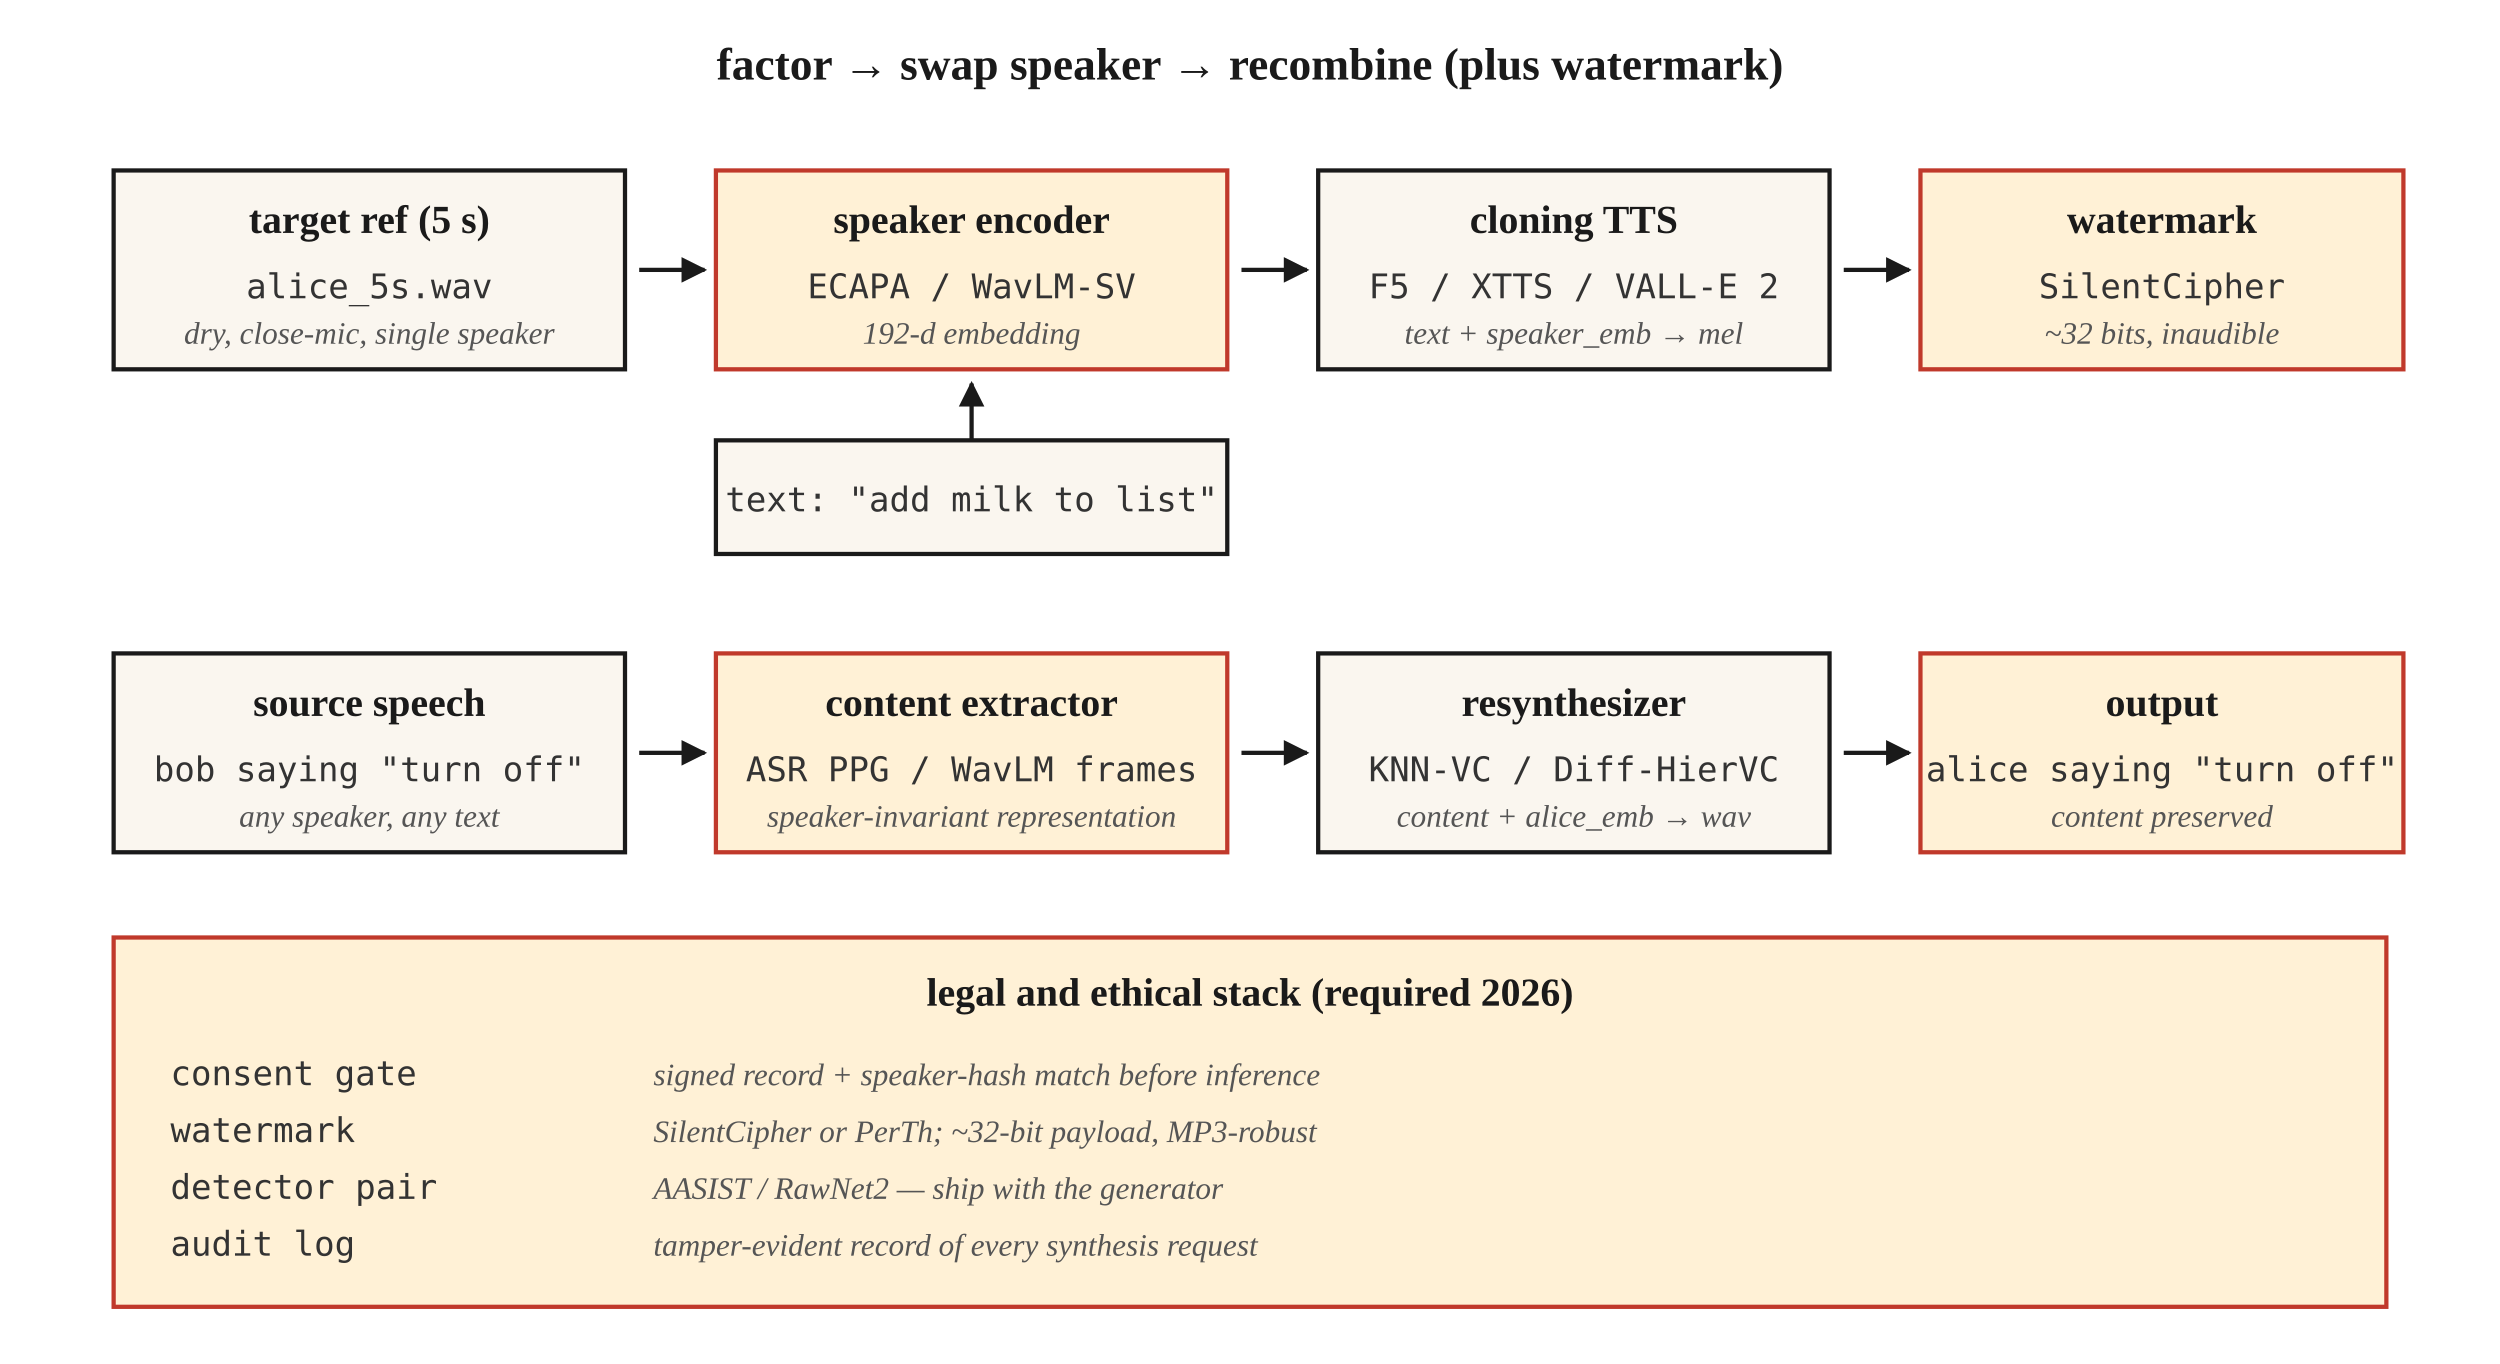
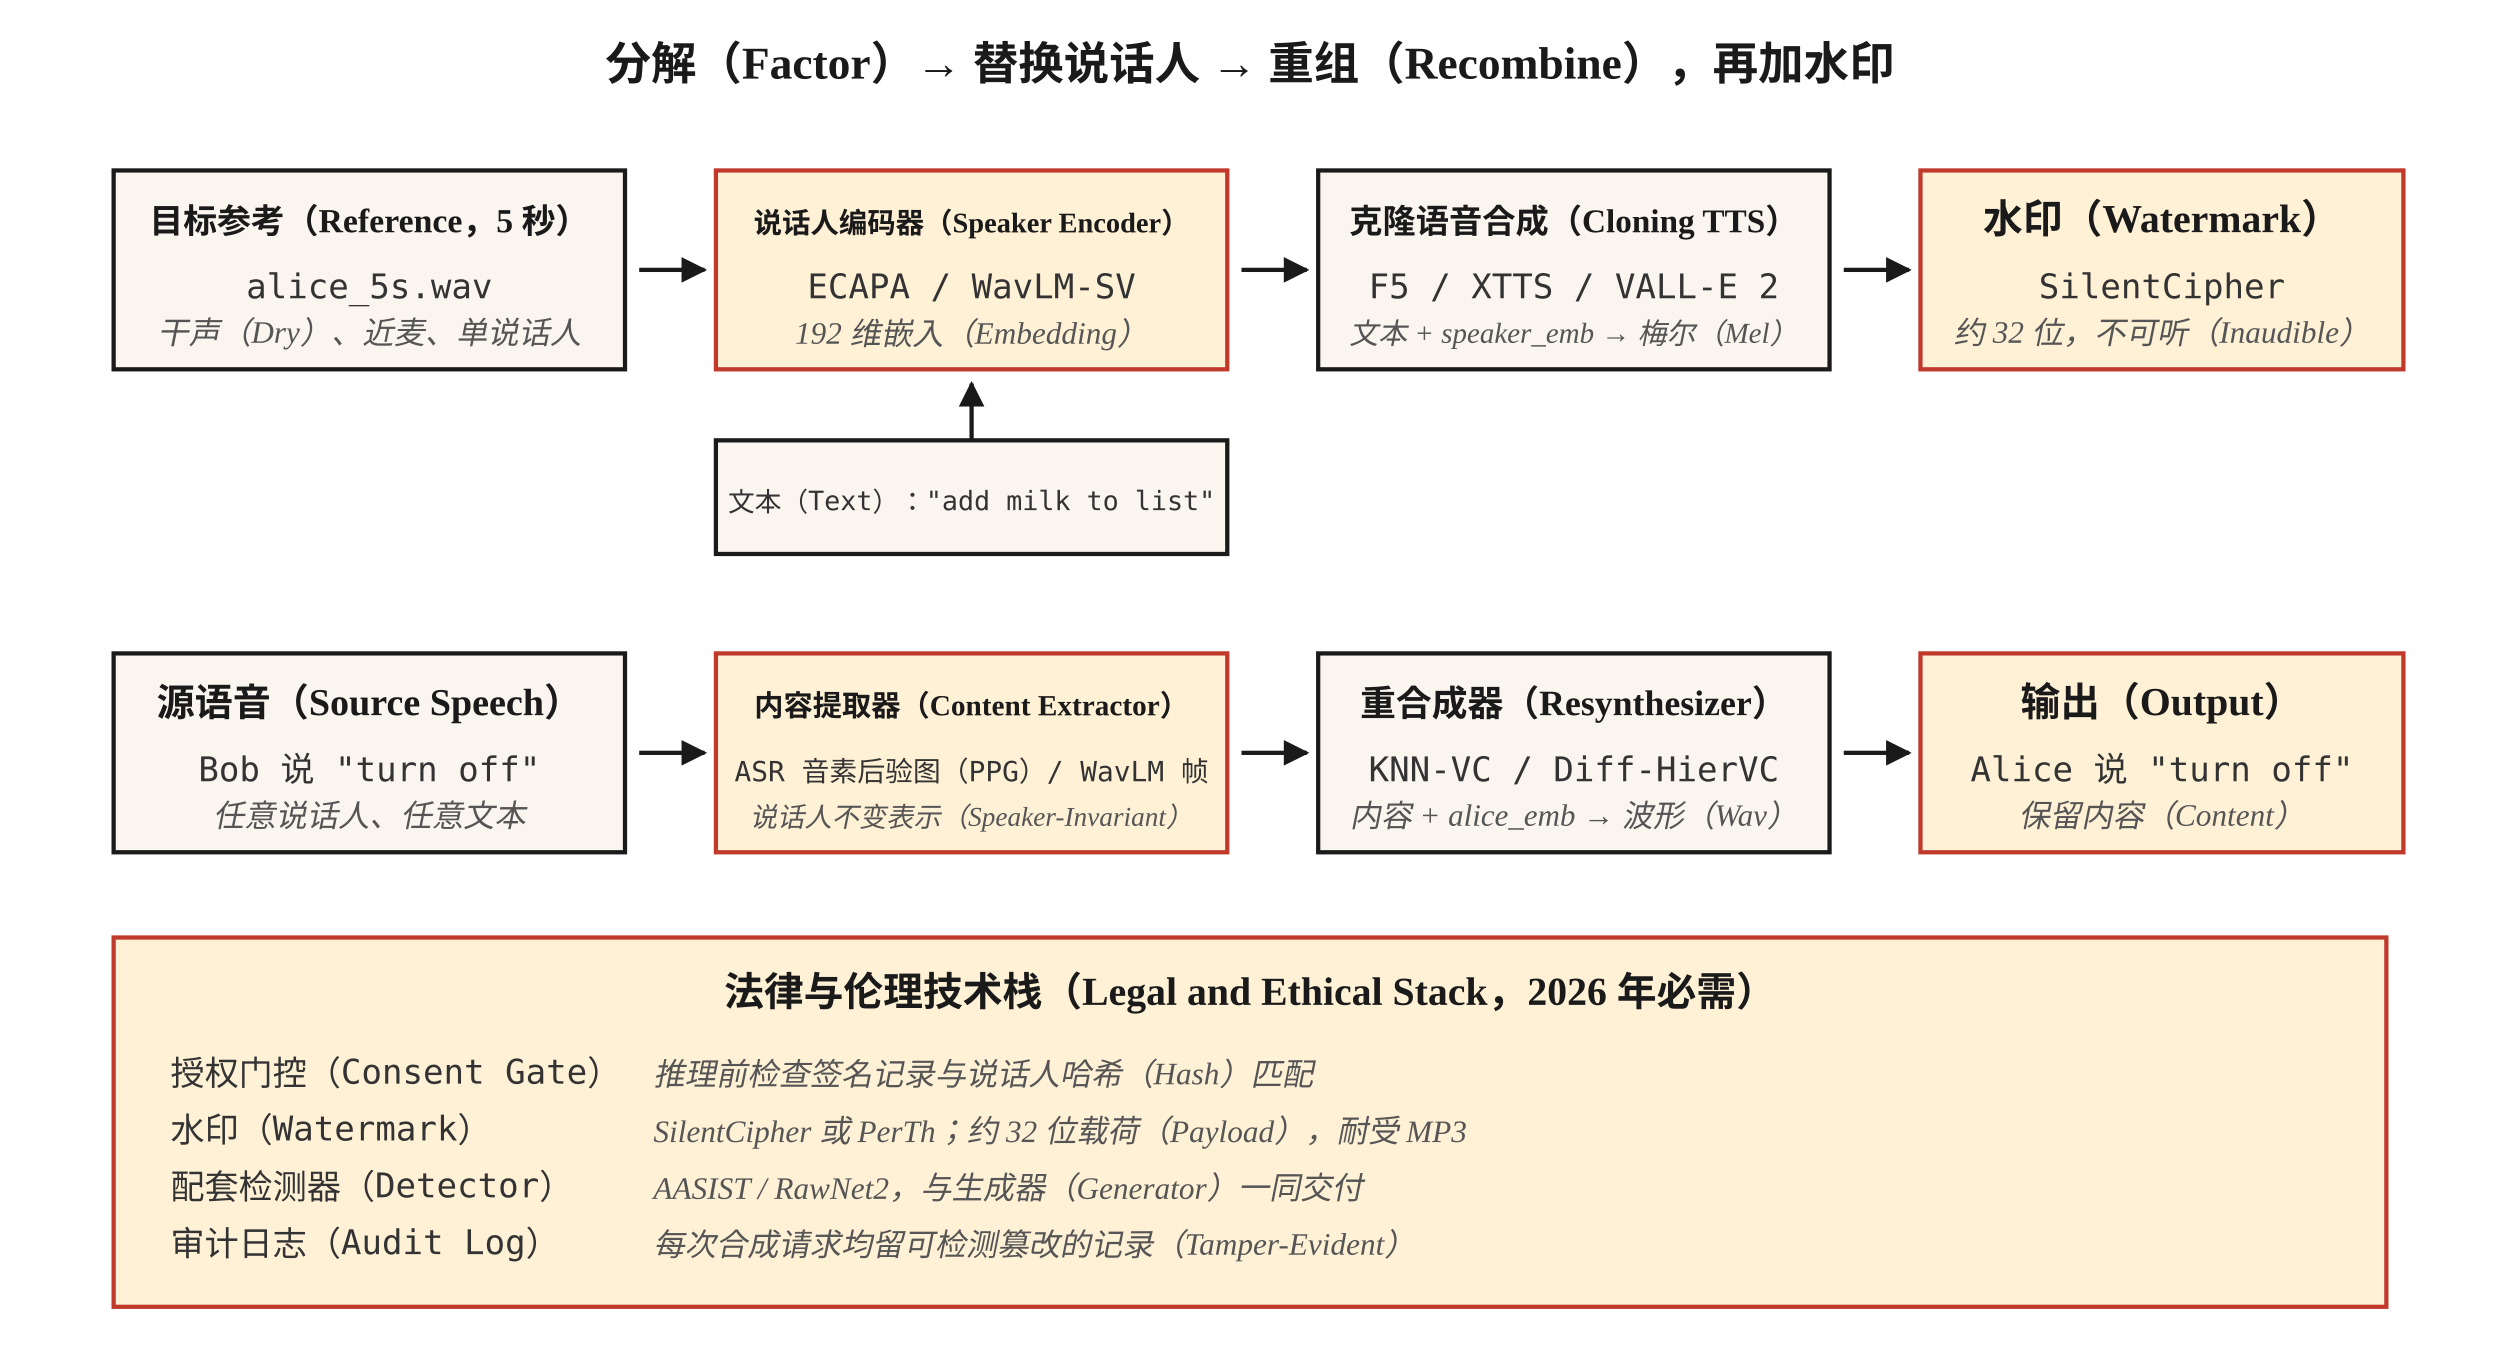
<svg xmlns="http://www.w3.org/2000/svg" viewBox="0 0 880 480" font-family="Georgia, 'Times New Roman', serif">
  <defs>
    <marker id="arrow" viewBox="0 0 10 10" refX="9" refY="5" markerWidth="6" markerHeight="6" orient="auto">
      <path d="M0,0 L10,5 L0,10 z" fill="#1a1a1a" />
    </marker>
    <style>
      .box { fill: #faf6ef; stroke: #1a1a1a; stroke-width: 1.5; }
      .hot { fill: #fff1d6; stroke: #c0392b; stroke-width: 1.5; }
      .label { font-size: 14px; font-weight: 600; fill: #1a1a1a; }
      .content { font-size: 12px; fill: #333; font-family: 'Menlo', monospace; }
      .caption { font-size: 11px; fill: #555; font-style: italic; }
      .title { font-size: 16px; font-weight: 700; fill: #1a1a1a; }
    </style>
  </defs>
-   <text x="440" y="28" text-anchor="middle" class="title">factor → swap speaker → recombine (plus watermark)</text>
+   <text x="440" y="28" text-anchor="middle" class="title">分解（Factor）→ 替换说话人 → 重组（Recombine），再加水印</text>
  <rect x="40" y="60" width="180" height="70" class="box" />
-   <text x="130" y="82" text-anchor="middle" class="label">target ref (5 s)</text>
+   <text x="130" y="82" text-anchor="middle" class="label" style="font-size: 11.9px">目标参考（Reference，5 秒）</text>
  <text x="130" y="105" text-anchor="middle" class="content">alice_5s.wav</text>
-   <text x="130" y="121" text-anchor="middle" class="caption">dry, close-mic, single speaker</text>
+   <text x="130" y="121" text-anchor="middle" class="caption">干声（Dry）、近麦、单说话人</text>
  <line x1="225" y1="95" x2="248" y2="95" stroke="#1a1a1a" stroke-width="1.5" marker-end="url(#arrow)" />
  <rect x="252" y="60" width="180" height="70" class="hot" />
-   <text x="342" y="82" text-anchor="middle" class="label">speaker encoder</text>
+   <text x="342" y="82" text-anchor="middle" class="label" style="font-size: 10px">说话人编码器（Speaker Encoder）</text>
  <text x="342" y="105" text-anchor="middle" class="content">ECAPA / WavLM-SV</text>
-   <text x="342" y="121" text-anchor="middle" class="caption">192-d embedding</text>
+   <text x="342" y="121" text-anchor="middle" class="caption">192 维嵌入（Embedding）</text>
  <line x1="437" y1="95" x2="460" y2="95" stroke="#1a1a1a" stroke-width="1.5" marker-end="url(#arrow)" />
  <rect x="464" y="60" width="180" height="70" class="box" />
-   <text x="554" y="82" text-anchor="middle" class="label">cloning TTS</text>
+   <text x="554" y="82" text-anchor="middle" class="label" style="font-size: 11.7px">克隆语音合成（Cloning TTS）</text>
  <text x="554" y="105" text-anchor="middle" class="content">F5 / XTTS / VALL-E 2</text>
-   <text x="554" y="121" text-anchor="middle" class="caption">text + speaker_emb → mel</text>
+   <text x="554" y="121" text-anchor="middle" class="caption" style="font-size: 10.2px">文本 + speaker_emb → 梅尔（Mel）</text>
  <line x1="649" y1="95" x2="672" y2="95" stroke="#1a1a1a" stroke-width="1.5" marker-end="url(#arrow)" />
  <rect x="676" y="60" width="170" height="70" class="hot" />
-   <text x="761" y="82" text-anchor="middle" class="label">watermark</text>
+   <text x="761" y="82" text-anchor="middle" class="label">水印（Watermark）</text>
  <text x="761" y="105" text-anchor="middle" class="content">SilentCipher</text>
-   <text x="761" y="121" text-anchor="middle" class="caption">~32 bits, inaudible</text>
+   <text x="761" y="121" text-anchor="middle" class="caption">约 32 位，不可听（Inaudible）</text>
  <rect x="252" y="155" width="180" height="40" class="box" />
-   <text x="342" y="180" text-anchor="middle" class="content">text: "add milk to list"</text>
+   <text x="342" y="180" text-anchor="middle" class="content" style="font-size: 9.4px">文本（Text）："add milk to list"</text>
  <line x1="342" y1="155" x2="342" y2="135" stroke="#1a1a1a" stroke-width="1.5" marker-end="url(#arrow)" />
  <rect x="40" y="230" width="180" height="70" class="box" />
-   <text x="130" y="252" text-anchor="middle" class="label">source speech</text>
-   <text x="130" y="275" text-anchor="middle" class="content">bob saying "turn off"</text>
-   <text x="130" y="291" text-anchor="middle" class="caption">any speaker, any text</text>
+   <text x="130" y="252" text-anchor="middle" class="label" style="font-size: 13.4px">源语音（Source Speech）</text>
+   <text x="130" y="275" text-anchor="middle" class="content">Bob 说 "turn off"</text>
+   <text x="130" y="291" text-anchor="middle" class="caption">任意说话人、任意文本</text>
  <line x1="225" y1="265" x2="248" y2="265" stroke="#1a1a1a" stroke-width="1.5" marker-end="url(#arrow)" />
  <rect x="252" y="230" width="180" height="70" class="hot" />
-   <text x="342" y="252" text-anchor="middle" class="label">content extractor</text>
-   <text x="342" y="275" text-anchor="middle" class="content">ASR PPG / WavLM frames</text>
-   <text x="342" y="291" text-anchor="middle" class="caption">speaker-invariant representation</text>
+   <text x="342" y="252" text-anchor="middle" class="label" style="font-size: 10.3px">内容提取器（Content Extractor）</text>
+   <text x="342" y="275" text-anchor="middle" class="content" style="font-size: 9.8px">ASR 音素后验图（PPG）/ WavLM 帧</text>
+   <text x="342" y="291" text-anchor="middle" class="caption" style="font-size: 9.6px">说话人不变表示（Speaker-Invariant）</text>
  <line x1="437" y1="265" x2="460" y2="265" stroke="#1a1a1a" stroke-width="1.5" marker-end="url(#arrow)" />
  <rect x="464" y="230" width="180" height="70" class="box" />
-   <text x="554" y="252" text-anchor="middle" class="label">resynthesizer</text>
+   <text x="554" y="252" text-anchor="middle" class="label" style="font-size: 12.6px">重合成器（Resynthesizer）</text>
  <text x="554" y="275" text-anchor="middle" class="content">KNN-VC / Diff-HierVC</text>
-   <text x="554" y="291" text-anchor="middle" class="caption">content + alice_emb → wav</text>
+   <text x="554" y="291" text-anchor="middle" class="caption" style="font-size: 10.9px">内容 + alice_emb → 波形（Wav）</text>
  <line x1="649" y1="265" x2="672" y2="265" stroke="#1a1a1a" stroke-width="1.5" marker-end="url(#arrow)" />
  <rect x="676" y="230" width="170" height="70" class="hot" />
-   <text x="761" y="252" text-anchor="middle" class="label">output</text>
-   <text x="761" y="275" text-anchor="middle" class="content">alice saying "turn off"</text>
-   <text x="761" y="291" text-anchor="middle" class="caption">content preserved</text>
+   <text x="761" y="252" text-anchor="middle" class="label">输出（Output）</text>
+   <text x="761" y="275" text-anchor="middle" class="content">Alice 说 "turn off"</text>
+   <text x="761" y="291" text-anchor="middle" class="caption">保留内容（Content）</text>
  <rect x="40" y="330" width="800" height="130" class="hot" />
-   <text x="440" y="354" text-anchor="middle" class="label">legal and ethical stack (required 2026)</text>
-   <text x="60" y="382" class="content">consent gate</text>
-   <text x="230" y="382" class="caption">signed record + speaker-hash match before inference</text>
-   <text x="60" y="402" class="content">watermark</text>
-   <text x="230" y="402" class="caption">SilentCipher or PerTh; ~32-bit payload, MP3-robust</text>
-   <text x="60" y="422" class="content">detector pair</text>
-   <text x="230" y="422" class="caption">AASIST / RawNet2 — ship with the generator</text>
-   <text x="60" y="442" class="content">audit log</text>
-   <text x="230" y="442" class="caption">tamper-evident record of every synthesis request</text>
+   <text x="440" y="354" text-anchor="middle" class="label">法律与伦理技术栈（Legal and Ethical Stack，2026 年必需）</text>
+   <text x="60" y="382" class="content">授权门控（Consent Gate）</text>
+   <text x="230" y="382" class="caption">推理前检查签名记录与说话人哈希（Hash）匹配</text>
+   <text x="60" y="402" class="content">水印（Watermark）</text>
+   <text x="230" y="402" class="caption">SilentCipher 或 PerTh；约 32 位载荷（Payload），耐受 MP3</text>
+   <text x="60" y="422" class="content">配套检测器（Detector）</text>
+   <text x="230" y="422" class="caption">AASIST / RawNet2，与生成器（Generator）一同交付</text>
+   <text x="60" y="442" class="content">审计日志（Audit Log）</text>
+   <text x="230" y="442" class="caption">每次合成请求均留可检测篡改的记录（Tamper-Evident）</text>
</svg>
